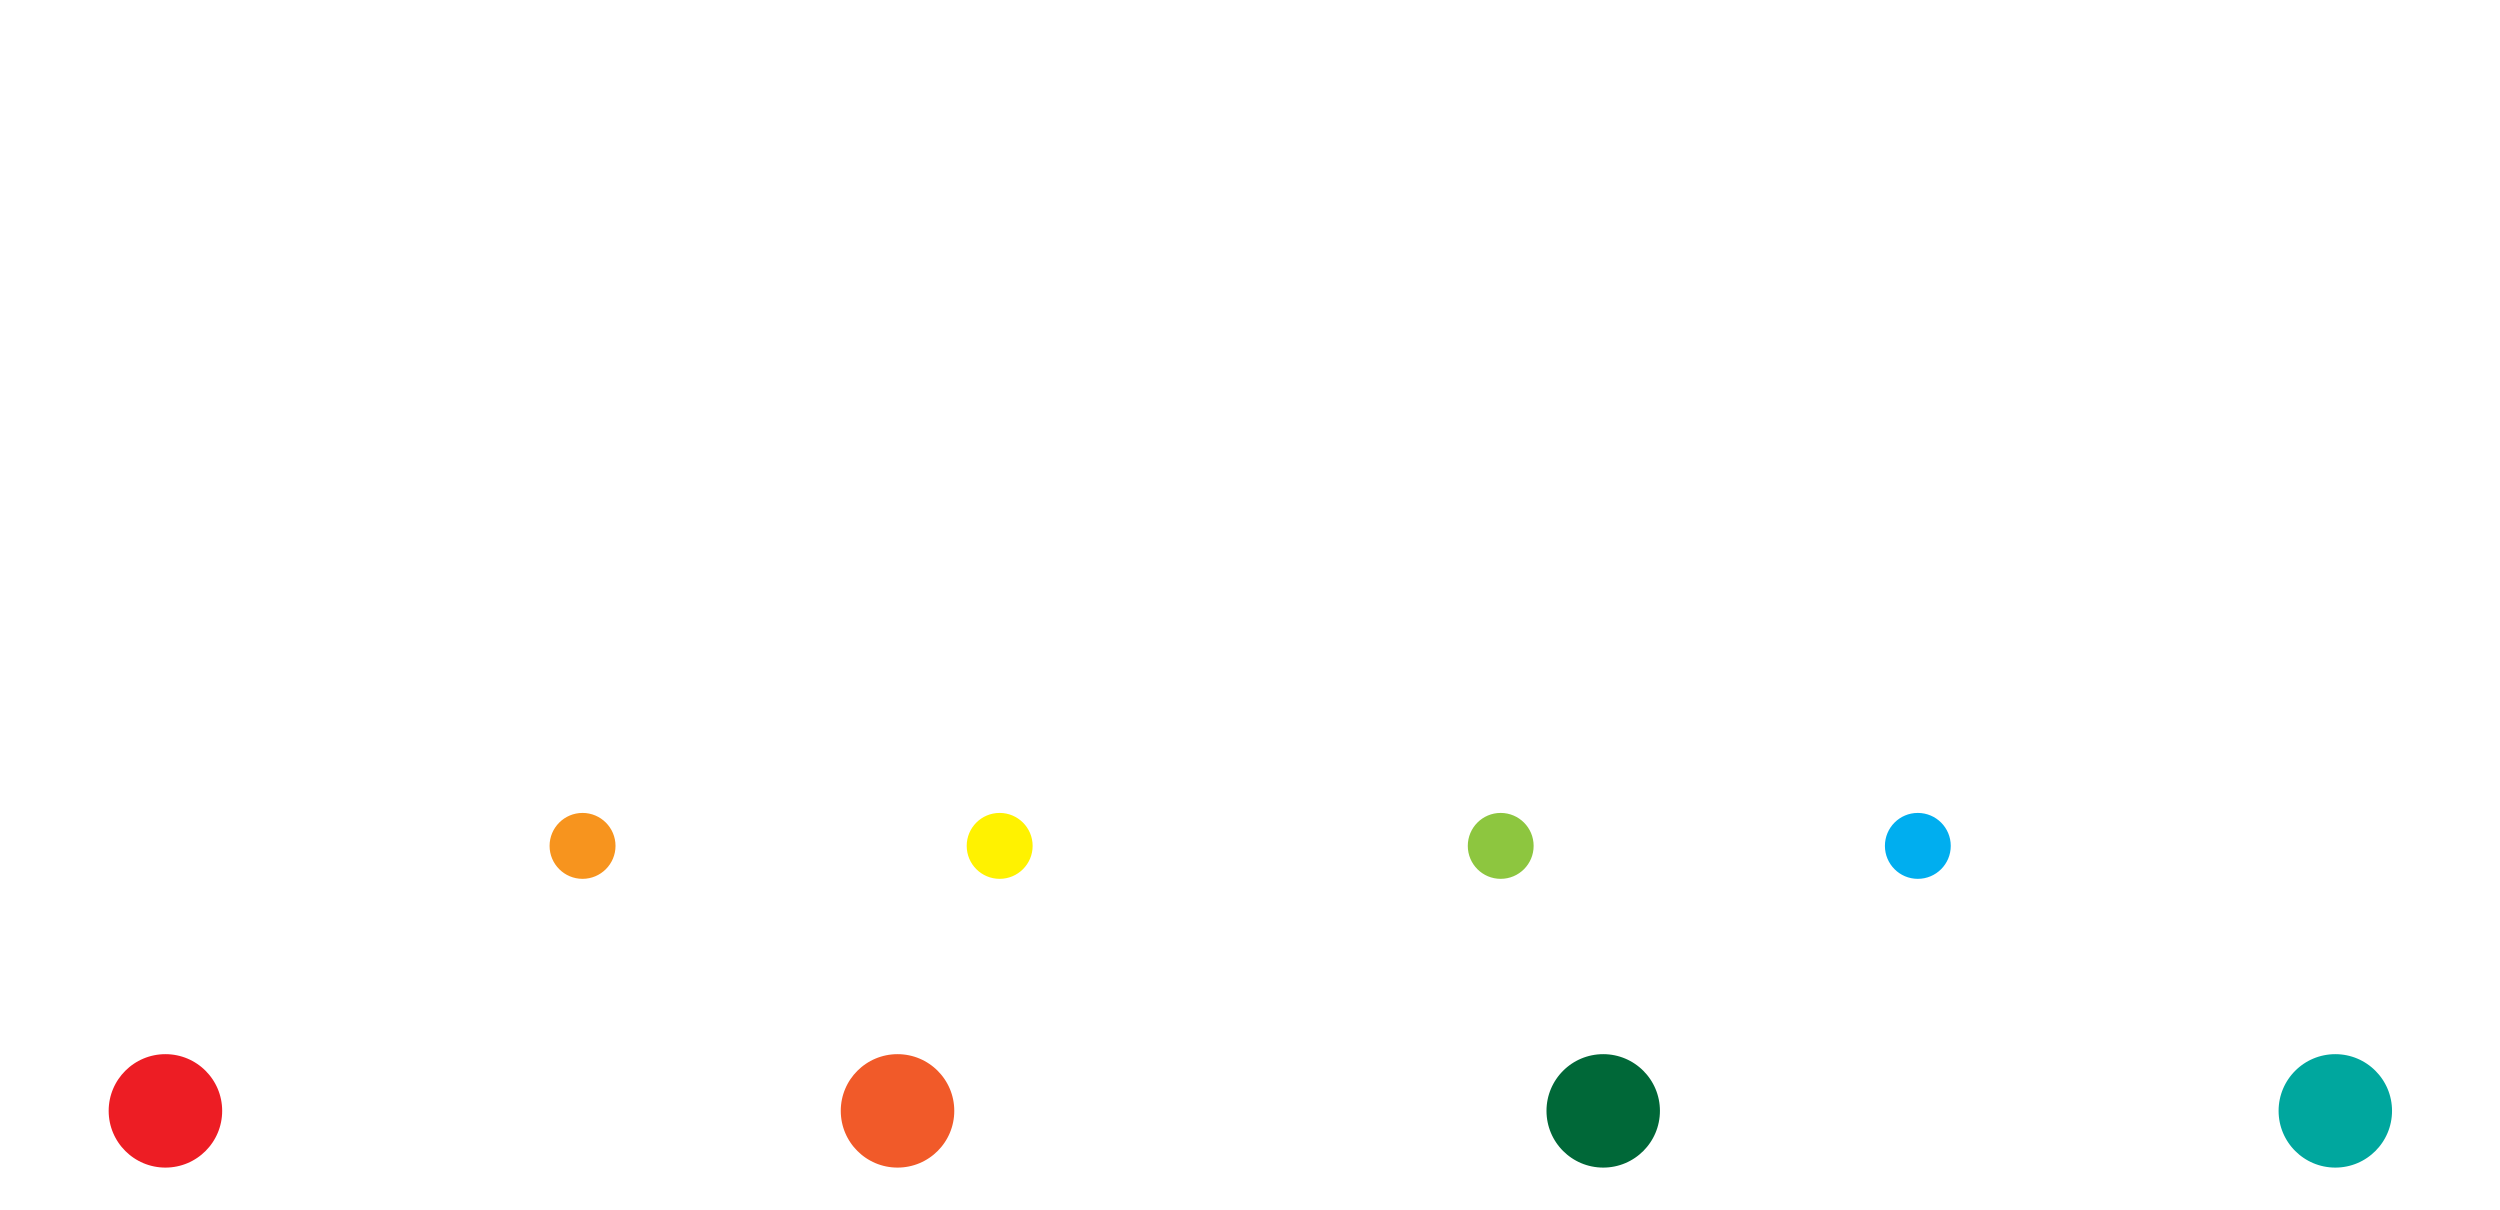
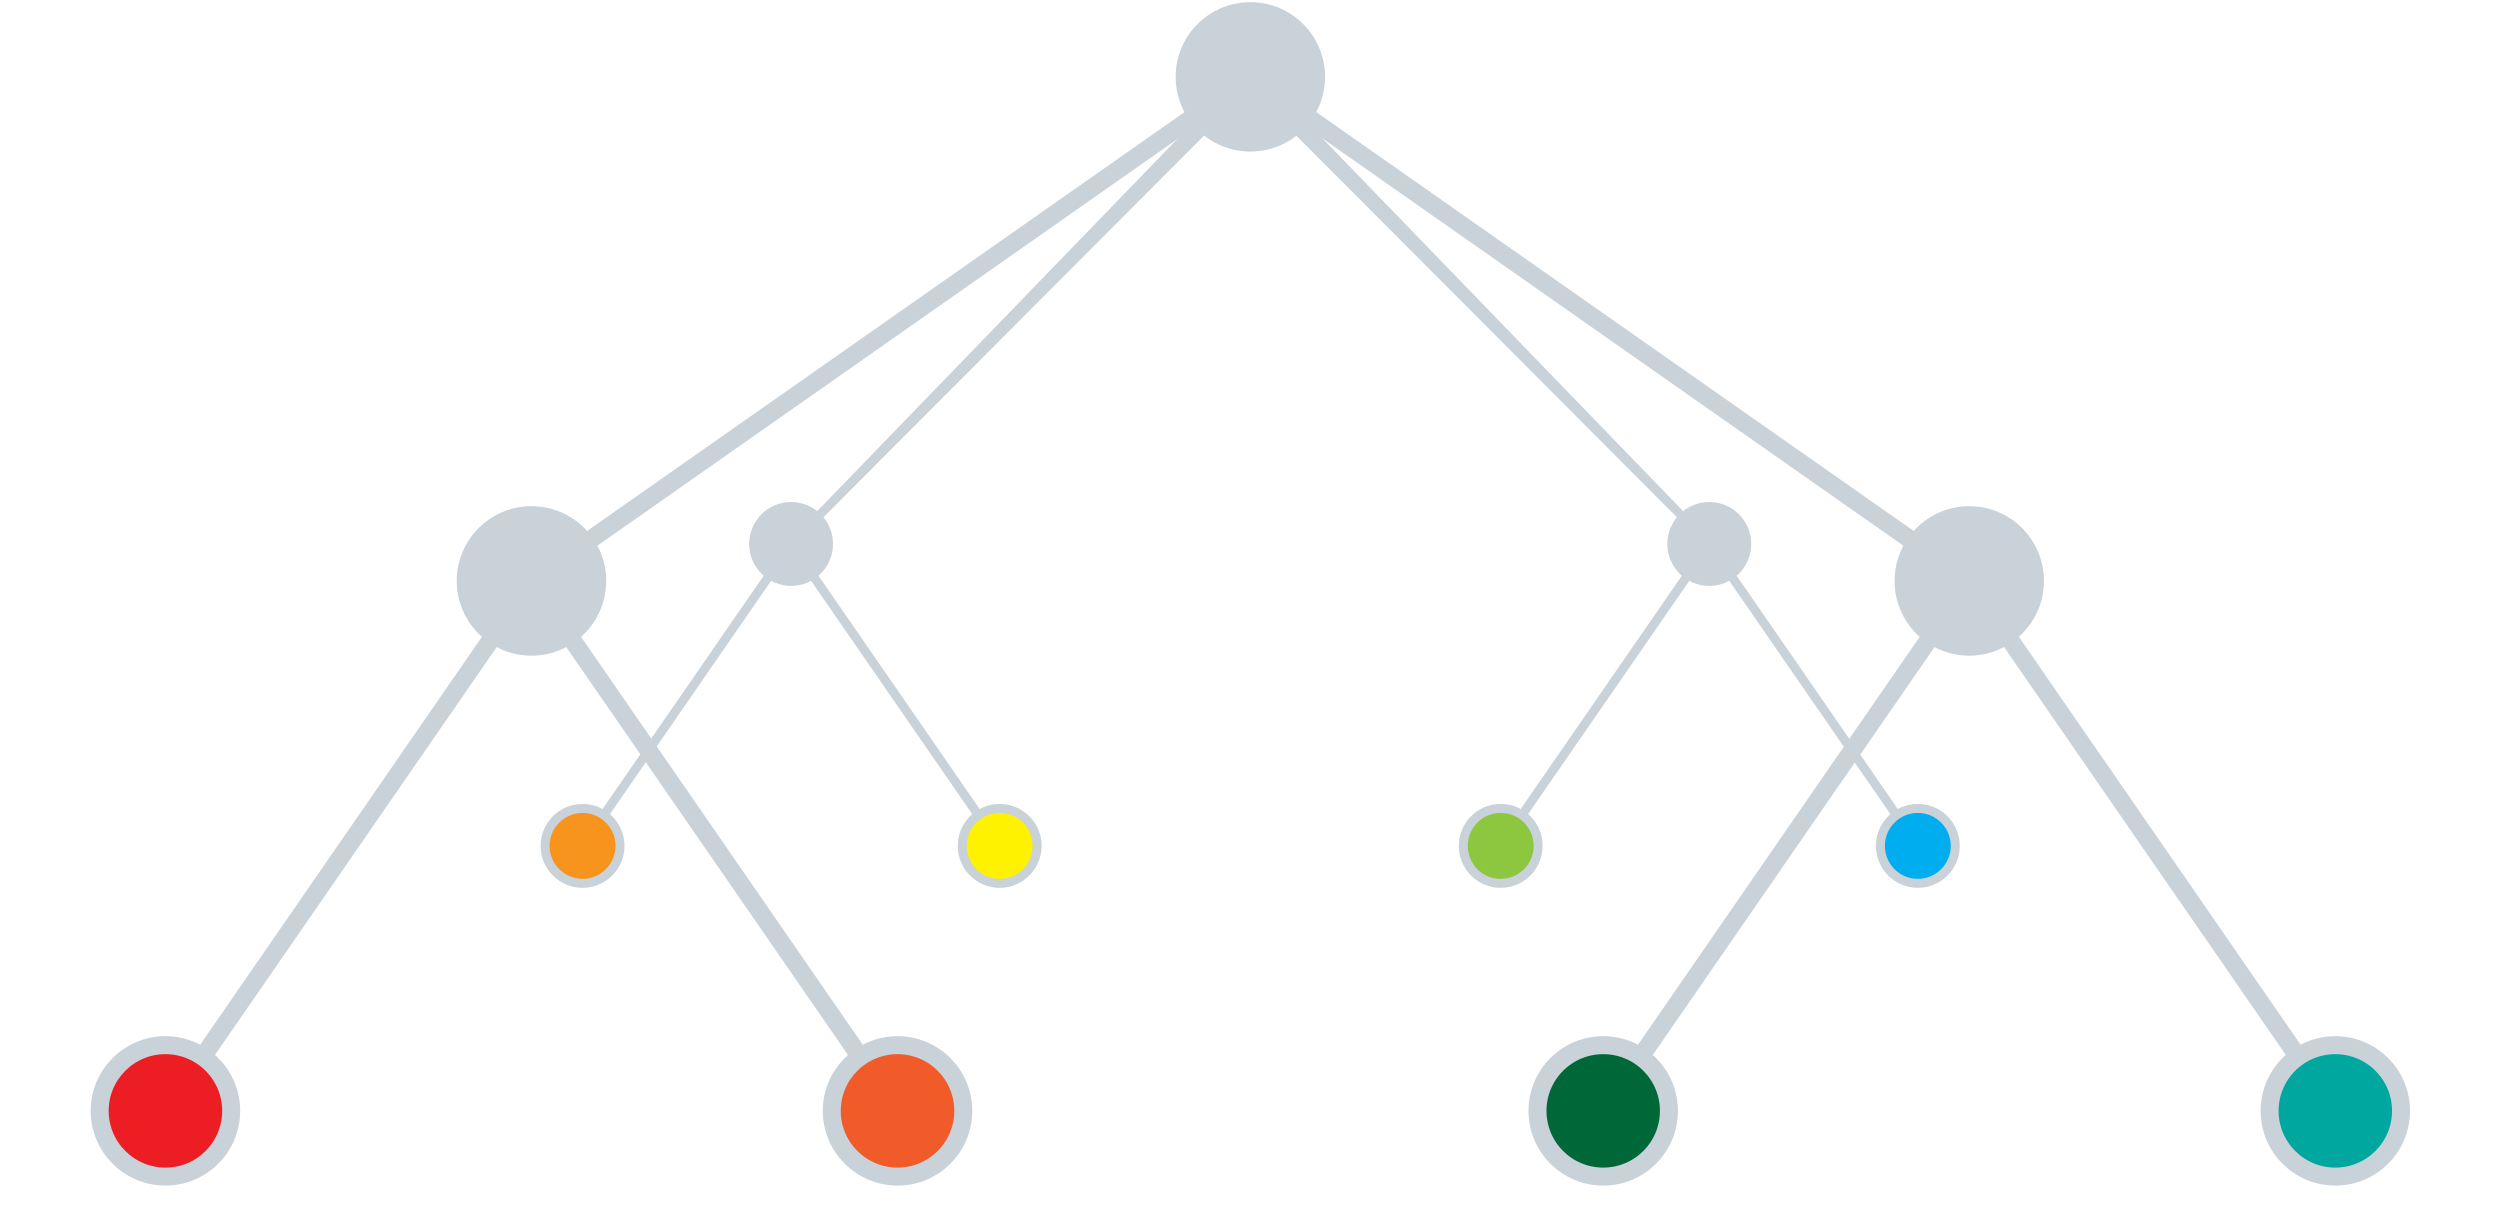
<svg xmlns="http://www.w3.org/2000/svg" width="138.434pt" height="66.966pt" viewBox="0 0 138.434 66.966">
  <defs>
    <clipPath id="clip-0">
      <path clip-rule="nonzero" d="M 15 0.121 L 84 0.121 L 84 47 L 15 47 Z M 15 0.121 " />
    </clipPath>
    <clipPath id="clip-1">
      <path clip-rule="nonzero" d="M 55 0.121 L 124 0.121 L 124 47 L 55 47 Z M 55 0.121 " />
    </clipPath>
    <clipPath id="clip-2">
      <path clip-rule="nonzero" d="M 0 18 L 44 18 L 44 66.812 L 0 66.812 Z M 0 18 " />
    </clipPath>
    <clipPath id="clip-3">
      <path clip-rule="nonzero" d="M 15 18 L 64 18 L 64 66.812 L 15 66.812 Z M 15 18 " />
    </clipPath>
    <clipPath id="clip-4">
      <path clip-rule="nonzero" d="M 0 43 L 27 43 L 27 66.812 L 0 66.812 Z M 0 43 " />
    </clipPath>
    <clipPath id="clip-5">
      <path clip-rule="nonzero" d="M 31 43 L 68 43 L 68 66.812 L 31 66.812 Z M 31 43 " />
    </clipPath>
    <clipPath id="clip-6">
      <path clip-rule="nonzero" d="M 74 18 L 124 18 L 124 66.812 L 74 66.812 Z M 74 18 " />
    </clipPath>
    <clipPath id="clip-7">
      <path clip-rule="nonzero" d="M 94 18 L 137.871 18 L 137.871 66.812 L 94 66.812 Z M 94 18 " />
    </clipPath>
    <clipPath id="clip-8">
      <path clip-rule="nonzero" d="M 71 43 L 107 43 L 107 66.812 L 71 66.812 Z M 71 43 " />
    </clipPath>
    <clipPath id="clip-9">
      <path clip-rule="nonzero" d="M 111 43 L 137.871 43 L 137.871 66.812 L 111 66.812 Z M 111 43 " />
    </clipPath>
    <clipPath id="clip-10">
      <path clip-rule="nonzero" d="M 65 0.121 L 73 0.121 L 73 8 L 65 8 Z M 65 0.121 " />
    </clipPath>
    <clipPath id="clip-11">
      <path clip-rule="nonzero" d="M 51 0.121 L 87 0.121 L 87 22 L 51 22 Z M 51 0.121 " />
    </clipPath>
  </defs>
-   <path fill-rule="nonzero" fill="rgb(100%, 100%, 100%)" fill-opacity="1" d="M 69.238 4.258 L 29.43 32.168 Z M 69.238 4.258 " />
+   <path fill-rule="nonzero" fill="rgb(78.824%, 81.961%, 85.098%)" fill-opacity="1" d="M 69.238 4.258 L 29.43 32.168 Z M 69.238 4.258 " />
  <g clip-path="url(#clip-0)">
-     <path fill="none" stroke-width="1" stroke-linecap="butt" stroke-linejoin="miter" stroke="rgb(100%, 100%, 100%)" stroke-opacity="1" stroke-miterlimit="10" d="M 0.001 -0.001 L -39.971 -28.025 Z M 0.001 -0.001 " transform="matrix(0.995931, 0, 0, -0.995931, 69.23777, 4.256806)" />
+     <path fill="none" stroke-width="1" stroke-linecap="butt" stroke-linejoin="miter" stroke="rgb(78.824%, 81.961%, 85.098%)" stroke-opacity="1" stroke-miterlimit="10" d="M 0.001 -0.001 L -39.971 -28.025 Z M 0.001 -0.001 " transform="matrix(0.995931, 0, 0, -0.995931, 69.23777, 4.256806)" />
  </g>
-   <path fill-rule="nonzero" fill="rgb(100%, 100%, 100%)" fill-opacity="1" d="M 69.238 4.258 L 109.047 32.168 Z M 69.238 4.258 " />
+   <path fill-rule="nonzero" fill="rgb(78.824%, 81.961%, 85.098%)" fill-opacity="1" d="M 69.238 4.258 L 109.047 32.168 Z M 69.238 4.258 " />
  <g clip-path="url(#clip-1)">
-     <path fill="none" stroke-width="1" stroke-linecap="butt" stroke-linejoin="miter" stroke="rgb(100%, 100%, 100%)" stroke-opacity="1" stroke-miterlimit="10" d="M 0.001 -0.001 L 39.972 -28.025 Z M 0.001 -0.001 " transform="matrix(0.995931, 0, 0, -0.995931, 69.23777, 4.256806)" />
+     <path fill="none" stroke-width="1" stroke-linecap="butt" stroke-linejoin="miter" stroke="rgb(78.824%, 81.961%, 85.098%)" stroke-opacity="1" stroke-miterlimit="10" d="M 0.001 -0.001 L 39.972 -28.025 Z M 0.001 -0.001 " transform="matrix(0.995931, 0, 0, -0.995931, 69.23777, 4.256806)" />
  </g>
-   <path fill-rule="nonzero" fill="rgb(100%, 100%, 100%)" fill-opacity="1" d="M 69.238 4.258 L 94.648 30.121 Z M 69.238 4.258 " />
-   <path fill-rule="nonzero" fill="rgb(100%, 100%, 100%)" fill-opacity="1" d="M 69.594 3.906 L 94.809 29.965 L 94.488 30.277 L 68.883 4.605 Z M 69.594 3.906 L 94.809 29.965 L 94.488 30.277 L 68.883 4.605 Z M 69.594 3.906 " />
-   <path fill-rule="nonzero" fill="rgb(100%, 100%, 100%)" fill-opacity="1" d="M 29.43 32.168 L 9.16 61.512 Z M 29.43 32.168 " />
+   <path fill-rule="nonzero" fill="rgb(78.824%, 81.961%, 85.098%)" fill-opacity="1" d="M 69.238 4.258 L 94.648 30.121 Z M 69.238 4.258 " />
+   <path fill-rule="nonzero" fill="rgb(78.824%, 81.961%, 85.098%)" fill-opacity="1" d="M 69.594 3.906 L 94.809 29.965 L 94.488 30.277 L 68.883 4.605 Z M 69.594 3.906 L 94.809 29.965 L 94.488 30.277 L 68.883 4.605 Z M 69.594 3.906 " />
+   <path fill-rule="nonzero" fill="rgb(78.824%, 81.961%, 85.098%)" fill-opacity="1" d="M 29.43 32.168 L 9.16 61.512 Z M 29.43 32.168 " />
  <g clip-path="url(#clip-2)">
-     <path fill="none" stroke-width="1" stroke-linecap="butt" stroke-linejoin="miter" stroke="rgb(100%, 100%, 100%)" stroke-opacity="1" stroke-miterlimit="10" d="M -0 -0 L -20.353 -29.464 Z M -0 -0 " transform="matrix(0.995931, 0, 0, -0.995931, 29.42992, 32.16757)" />
+     <path fill="none" stroke-width="1" stroke-linecap="butt" stroke-linejoin="miter" stroke="rgb(78.824%, 81.961%, 85.098%)" stroke-opacity="1" stroke-miterlimit="10" d="M -0 -0 L -20.353 -29.464 Z M -0 -0 " transform="matrix(0.995931, 0, 0, -0.995931, 29.42992, 32.16757)" />
  </g>
-   <path fill-rule="nonzero" fill="rgb(100%, 100%, 100%)" fill-opacity="1" d="M 29.43 32.168 L 49.699 61.512 Z M 29.43 32.168 " />
+   <path fill-rule="nonzero" fill="rgb(78.824%, 81.961%, 85.098%)" fill-opacity="1" d="M 29.43 32.168 L 49.699 61.512 Z M 29.43 32.168 " />
  <g clip-path="url(#clip-3)">
-     <path fill="none" stroke-width="1" stroke-linecap="butt" stroke-linejoin="miter" stroke="rgb(100%, 100%, 100%)" stroke-opacity="1" stroke-miterlimit="10" d="M -0 -0 L 20.352 -29.464 Z M -0 -0 " transform="matrix(0.995931, 0, 0, -0.995931, 29.42992, 32.16757)" />
+     <path fill="none" stroke-width="1" stroke-linecap="butt" stroke-linejoin="miter" stroke="rgb(78.824%, 81.961%, 85.098%)" stroke-opacity="1" stroke-miterlimit="10" d="M -0 -0 L 20.352 -29.464 Z M -0 -0 " transform="matrix(0.995931, 0, 0, -0.995931, 29.42992, 32.16757)" />
  </g>
-   <path fill-rule="nonzero" fill="rgb(100%, 100%, 100%)" fill-opacity="1" d="M 33.07 32.168 C 33.07 34.176 31.441 35.809 29.43 35.809 C 27.422 35.809 25.789 34.176 25.789 32.168 C 25.789 30.156 27.422 28.527 29.43 28.527 C 31.441 28.527 33.07 30.156 33.07 32.168 " />
-   <path fill="none" stroke-width="1" stroke-linecap="butt" stroke-linejoin="miter" stroke="rgb(100%, 100%, 100%)" stroke-opacity="1" stroke-miterlimit="10" d="M 0.001 -0 C 0.001 -2.016 -1.634 -3.656 -3.654 -3.656 C -5.67 -3.656 -7.31 -2.016 -7.31 -0 C -7.31 2.02 -5.67 3.655 -3.654 3.655 C -1.634 3.655 0.001 2.02 0.001 -0 Z M 0.001 -0 " transform="matrix(0.995931, 0, 0, -0.995931, 33.06915, 32.16757)" />
+   <path fill-rule="nonzero" fill="rgb(78.824%, 81.961%, 85.098%)" fill-opacity="1" d="M 33.07 32.168 C 33.07 34.176 31.441 35.809 29.43 35.809 C 27.422 35.809 25.789 34.176 25.789 32.168 C 25.789 30.156 27.422 28.527 29.43 28.527 C 31.441 28.527 33.07 30.156 33.07 32.168 " />
+   <path fill="none" stroke-width="1" stroke-linecap="butt" stroke-linejoin="miter" stroke="rgb(78.824%, 81.961%, 85.098%)" stroke-opacity="1" stroke-miterlimit="10" d="M 0.001 -0 C 0.001 -2.016 -1.634 -3.656 -3.654 -3.656 C -5.67 -3.656 -7.31 -2.016 -7.31 -0 C -7.31 2.02 -5.67 3.655 -3.654 3.655 C -1.634 3.655 0.001 2.02 0.001 -0 Z M 0.001 -0 " transform="matrix(0.995931, 0, 0, -0.995931, 33.06915, 32.16757)" />
  <path fill-rule="nonzero" fill="rgb(92.941%, 11.372%, 14.117%)" fill-opacity="1" d="M 12.801 61.512 C 12.801 63.523 11.172 65.152 9.16 65.152 C 7.152 65.152 5.52 63.523 5.52 61.512 C 5.52 59.504 7.152 57.875 9.16 57.875 C 11.172 57.875 12.801 59.504 12.801 61.512 " />
  <g clip-path="url(#clip-4)">
-     <path fill="none" stroke-width="1" stroke-linecap="butt" stroke-linejoin="miter" stroke="rgb(100%, 100%, 100%)" stroke-opacity="1" stroke-miterlimit="10" d="M 0.001 0.001 C 0.001 -2.019 -1.634 -3.654 -3.654 -3.654 C -5.67 -3.654 -7.31 -2.019 -7.31 0.001 C -7.31 2.017 -5.67 3.653 -3.654 3.653 C -1.634 3.653 0.001 2.017 0.001 0.001 Z M 0.001 0.001 " transform="matrix(0.995931, 0, 0, -0.995931, 12.79967, 61.51286)" />
+     <path fill="none" stroke-width="1" stroke-linecap="butt" stroke-linejoin="miter" stroke="rgb(78.824%, 81.961%, 85.098%)" stroke-opacity="1" stroke-miterlimit="10" d="M 0.001 0.001 C 0.001 -2.019 -1.634 -3.654 -3.654 -3.654 C -5.67 -3.654 -7.31 -2.019 -7.31 0.001 C -7.31 2.017 -5.67 3.653 -3.654 3.653 C -1.634 3.653 0.001 2.017 0.001 0.001 Z M 0.001 0.001 " transform="matrix(0.995931, 0, 0, -0.995931, 12.79967, 61.51286)" />
  </g>
  <path fill-rule="nonzero" fill="rgb(94.51%, 35.294%, 16.078%)" fill-opacity="1" d="M 53.34 61.512 C 53.34 63.523 51.711 65.152 49.699 65.152 C 47.691 65.152 46.059 63.523 46.059 61.512 C 46.059 59.504 47.691 57.875 49.699 57.875 C 51.711 57.875 53.34 59.504 53.34 61.512 " />
  <g clip-path="url(#clip-5)">
-     <path fill="none" stroke-width="1" stroke-linecap="butt" stroke-linejoin="miter" stroke="rgb(100%, 100%, 100%)" stroke-opacity="1" stroke-miterlimit="10" d="M 0.001 0.001 C 0.001 -2.019 -1.634 -3.654 -3.654 -3.654 C -5.67 -3.654 -7.31 -2.019 -7.31 0.001 C -7.31 2.017 -5.67 3.653 -3.654 3.653 C -1.634 3.653 0.001 2.017 0.001 0.001 Z M 0.001 0.001 " transform="matrix(0.995931, 0, 0, -0.995931, 53.33863, 61.51286)" />
+     <path fill="none" stroke-width="1" stroke-linecap="butt" stroke-linejoin="miter" stroke="rgb(78.824%, 81.961%, 85.098%)" stroke-opacity="1" stroke-miterlimit="10" d="M 0.001 0.001 C 0.001 -2.019 -1.634 -3.654 -3.654 -3.654 C -5.67 -3.654 -7.31 -2.019 -7.31 0.001 C -7.31 2.017 -5.67 3.653 -3.654 3.653 C -1.634 3.653 0.001 2.017 0.001 0.001 Z M 0.001 0.001 " transform="matrix(0.995931, 0, 0, -0.995931, 53.33863, 61.51286)" />
  </g>
-   <path fill-rule="nonzero" fill="rgb(100%, 100%, 100%)" fill-opacity="1" d="M 109.047 32.168 L 88.777 61.512 Z M 109.047 32.168 " />
+   <path fill-rule="nonzero" fill="rgb(78.824%, 81.961%, 85.098%)" fill-opacity="1" d="M 109.047 32.168 L 88.777 61.512 Z M 109.047 32.168 " />
  <g clip-path="url(#clip-6)">
-     <path fill="none" stroke-width="1" stroke-linecap="butt" stroke-linejoin="miter" stroke="rgb(100%, 100%, 100%)" stroke-opacity="1" stroke-miterlimit="10" d="M 0.001 -0 L -20.351 -29.464 Z M 0.001 -0 " transform="matrix(0.995931, 0, 0, -0.995931, 109.0456, 32.16757)" />
+     <path fill="none" stroke-width="1" stroke-linecap="butt" stroke-linejoin="miter" stroke="rgb(78.824%, 81.961%, 85.098%)" stroke-opacity="1" stroke-miterlimit="10" d="M 0.001 -0 L -20.351 -29.464 Z M 0.001 -0 " transform="matrix(0.995931, 0, 0, -0.995931, 109.0456, 32.16757)" />
  </g>
-   <path fill-rule="nonzero" fill="rgb(100%, 100%, 100%)" fill-opacity="1" d="M 109.047 32.168 L 129.316 61.512 Z M 109.047 32.168 " />
+   <path fill-rule="nonzero" fill="rgb(78.824%, 81.961%, 85.098%)" fill-opacity="1" d="M 109.047 32.168 L 129.316 61.512 Z M 109.047 32.168 " />
  <g clip-path="url(#clip-7)">
-     <path fill="none" stroke-width="1" stroke-linecap="butt" stroke-linejoin="miter" stroke="rgb(100%, 100%, 100%)" stroke-opacity="1" stroke-miterlimit="10" d="M 0.001 -0 L 20.354 -29.464 Z M 0.001 -0 " transform="matrix(0.995931, 0, 0, -0.995931, 109.0456, 32.16757)" />
+     <path fill="none" stroke-width="1" stroke-linecap="butt" stroke-linejoin="miter" stroke="rgb(78.824%, 81.961%, 85.098%)" stroke-opacity="1" stroke-miterlimit="10" d="M 0.001 -0 L 20.354 -29.464 Z M 0.001 -0 " transform="matrix(0.995931, 0, 0, -0.995931, 109.0456, 32.16757)" />
  </g>
  <path fill-rule="nonzero" fill="rgb(0%, 40.784%, 21.96%)" fill-opacity="1" d="M 92.414 61.512 C 92.414 63.523 90.785 65.152 88.777 65.152 C 86.766 65.152 85.137 63.523 85.137 61.512 C 85.137 59.504 86.766 57.875 88.777 57.875 C 90.785 57.875 92.414 59.504 92.414 61.512 " />
  <g clip-path="url(#clip-8)">
-     <path fill="none" stroke-width="1" stroke-linecap="butt" stroke-linejoin="miter" stroke="rgb(100%, 100%, 100%)" stroke-opacity="1" stroke-miterlimit="10" d="M -0.001 0.001 C -0.001 -2.019 -1.637 -3.654 -3.653 -3.654 C -5.673 -3.654 -7.308 -2.019 -7.308 0.001 C -7.308 2.017 -5.673 3.653 -3.653 3.653 C -1.637 3.653 -0.001 2.017 -0.001 0.001 Z M -0.001 0.001 " transform="matrix(0.995931, 0, 0, -0.995931, 92.41527, 61.51286)" />
+     <path fill="none" stroke-width="1" stroke-linecap="butt" stroke-linejoin="miter" stroke="rgb(78.824%, 81.961%, 85.098%)" stroke-opacity="1" stroke-miterlimit="10" d="M -0.001 0.001 C -0.001 -2.019 -1.637 -3.654 -3.653 -3.654 C -5.673 -3.654 -7.308 -2.019 -7.308 0.001 C -7.308 2.017 -5.673 3.653 -3.653 3.653 C -1.637 3.653 -0.001 2.017 -0.001 0.001 Z M -0.001 0.001 " transform="matrix(0.995931, 0, 0, -0.995931, 92.41527, 61.51286)" />
  </g>
  <path fill-rule="nonzero" fill="rgb(0%, 65.491%, 61.961%)" fill-opacity="1" d="M 132.953 61.512 C 132.953 63.523 131.324 65.152 129.316 65.152 C 127.305 65.152 125.676 63.523 125.676 61.512 C 125.676 59.504 127.305 57.875 129.316 57.875 C 131.324 57.875 132.953 59.504 132.953 61.512 " />
  <g clip-path="url(#clip-9)">
-     <path fill="none" stroke-width="1" stroke-linecap="butt" stroke-linejoin="miter" stroke="rgb(100%, 100%, 100%)" stroke-opacity="1" stroke-miterlimit="10" d="M -0.001 0.001 C -0.001 -2.019 -1.637 -3.654 -3.653 -3.654 C -5.673 -3.654 -7.308 -2.019 -7.308 0.001 C -7.308 2.017 -5.673 3.653 -3.653 3.653 C -1.637 3.653 -0.001 2.017 -0.001 0.001 Z M -0.001 0.001 " transform="matrix(0.995931, 0, 0, -0.995931, 132.9543, 61.51286)" />
+     <path fill="none" stroke-width="1" stroke-linecap="butt" stroke-linejoin="miter" stroke="rgb(78.824%, 81.961%, 85.098%)" stroke-opacity="1" stroke-miterlimit="10" d="M -0.001 0.001 C -0.001 -2.019 -1.637 -3.654 -3.653 -3.654 C -5.673 -3.654 -7.308 -2.019 -7.308 0.001 C -7.308 2.017 -5.673 3.653 -3.653 3.653 C -1.637 3.653 -0.001 2.017 -0.001 0.001 Z M -0.001 0.001 " transform="matrix(0.995931, 0, 0, -0.995931, 132.9543, 61.51286)" />
  </g>
-   <path fill-rule="nonzero" fill="rgb(100%, 100%, 100%)" fill-opacity="1" d="M 112.684 32.168 C 112.684 34.176 111.055 35.809 109.047 35.809 C 107.035 35.809 105.406 34.176 105.406 32.168 C 105.406 30.156 107.035 28.527 109.047 28.527 C 111.055 28.527 112.684 30.156 112.684 32.168 " />
-   <path fill="none" stroke-width="1" stroke-linecap="butt" stroke-linejoin="miter" stroke="rgb(100%, 100%, 100%)" stroke-opacity="1" stroke-miterlimit="10" d="M -0.001 -0 C -0.001 -2.016 -1.637 -3.656 -3.653 -3.656 C -5.673 -3.656 -7.308 -2.016 -7.308 -0 C -7.308 2.02 -5.673 3.655 -3.653 3.655 C -1.637 3.655 -0.001 2.02 -0.001 -0 Z M -0.001 -0 " transform="matrix(0.995931, 0, 0, -0.995931, 112.6848, 32.16757)" />
-   <path fill-rule="nonzero" fill="rgb(100%, 100%, 100%)" fill-opacity="1" stroke-width="0.5" stroke-linecap="butt" stroke-linejoin="miter" stroke="rgb(100%, 100%, 100%)" stroke-opacity="1" stroke-miterlimit="10" d="M 0 -0.001 L -11.598 -16.788 Z M 0 -0.001 " transform="matrix(0.995931, 0, 0, -0.995931, 94.64814, 30.12043)" />
-   <path fill-rule="nonzero" fill="rgb(100%, 100%, 100%)" fill-opacity="1" stroke-width="0.5" stroke-linecap="butt" stroke-linejoin="miter" stroke="rgb(100%, 100%, 100%)" stroke-opacity="1" stroke-miterlimit="10" d="M 0 -0.001 L 11.594 -16.788 Z M 0 -0.001 " transform="matrix(0.995931, 0, 0, -0.995931, 94.64814, 30.12043)" />
+   <path fill-rule="nonzero" fill="rgb(78.824%, 81.961%, 85.098%)" fill-opacity="1" d="M 112.684 32.168 C 112.684 34.176 111.055 35.809 109.047 35.809 C 107.035 35.809 105.406 34.176 105.406 32.168 C 105.406 30.156 107.035 28.527 109.047 28.527 C 111.055 28.527 112.684 30.156 112.684 32.168 " />
+   <path fill="none" stroke-width="1" stroke-linecap="butt" stroke-linejoin="miter" stroke="rgb(78.824%, 81.961%, 85.098%)" stroke-opacity="1" stroke-miterlimit="10" d="M -0.001 -0 C -0.001 -2.016 -1.637 -3.656 -3.653 -3.656 C -5.673 -3.656 -7.308 -2.016 -7.308 -0 C -7.308 2.02 -5.673 3.655 -3.653 3.655 C -1.637 3.655 -0.001 2.02 -0.001 -0 Z M -0.001 -0 " transform="matrix(0.995931, 0, 0, -0.995931, 112.6848, 32.16757)" />
+   <path fill-rule="nonzero" fill="rgb(78.824%, 81.961%, 85.098%)" fill-opacity="1" stroke-width="0.5" stroke-linecap="butt" stroke-linejoin="miter" stroke="rgb(78.824%, 81.961%, 85.098%)" stroke-opacity="1" stroke-miterlimit="10" d="M 0 -0.001 L -11.598 -16.788 Z M 0 -0.001 " transform="matrix(0.995931, 0, 0, -0.995931, 94.64814, 30.12043)" />
+   <path fill-rule="nonzero" fill="rgb(78.824%, 81.961%, 85.098%)" fill-opacity="1" stroke-width="0.5" stroke-linecap="butt" stroke-linejoin="miter" stroke="rgb(78.824%, 81.961%, 85.098%)" stroke-opacity="1" stroke-miterlimit="10" d="M 0 -0.001 L 11.594 -16.788 Z M 0 -0.001 " transform="matrix(0.995931, 0, 0, -0.995931, 94.64814, 30.12043)" />
  <path fill-rule="nonzero" fill="rgb(55.295%, 77.647%, 24.706%)" fill-opacity="1" d="M 85.172 46.84 C 85.172 47.984 84.246 48.914 83.098 48.914 C 81.953 48.914 81.027 47.984 81.027 46.84 C 81.027 45.695 81.953 44.766 83.098 44.766 C 84.246 44.766 85.172 45.695 85.172 46.84 " />
-   <path fill="none" stroke-width="0.5" stroke-linecap="butt" stroke-linejoin="miter" stroke="rgb(100%, 100%, 100%)" stroke-opacity="1" stroke-miterlimit="10" d="M -0.001 0 C -0.001 -1.149 -0.93 -2.082 -2.084 -2.082 C -3.233 -2.082 -4.162 -1.149 -4.162 0 C -4.162 1.15 -3.233 2.083 -2.084 2.083 C -0.93 2.083 -0.001 1.15 -0.001 0 Z M -0.001 0 " transform="matrix(0.995931, 0, 0, -0.995931, 85.17276, 46.84021)" />
+   <path fill="none" stroke-width="0.5" stroke-linecap="butt" stroke-linejoin="miter" stroke="rgb(78.824%, 81.961%, 85.098%)" stroke-opacity="1" stroke-miterlimit="10" d="M -0.001 0 C -0.001 -1.149 -0.93 -2.082 -2.084 -2.082 C -3.233 -2.082 -4.162 -1.149 -4.162 0 C -4.162 1.15 -3.233 2.083 -2.084 2.083 C -0.93 2.083 -0.001 1.15 -0.001 0 Z M -0.001 0 " transform="matrix(0.995931, 0, 0, -0.995931, 85.17276, 46.84021)" />
  <path fill-rule="nonzero" fill="rgb(0%, 68.236%, 93.726%)" fill-opacity="1" d="M 108.27 46.84 C 108.27 47.984 107.344 48.914 106.195 48.914 C 105.051 48.914 104.125 47.984 104.125 46.84 C 104.125 45.695 105.051 44.766 106.195 44.766 C 107.344 44.766 108.27 45.695 108.27 46.84 " />
-   <path fill="none" stroke-width="0.5" stroke-linecap="butt" stroke-linejoin="miter" stroke="rgb(100%, 100%, 100%)" stroke-opacity="1" stroke-miterlimit="10" d="M -0.001 0 C -0.001 -1.149 -0.93 -2.082 -2.084 -2.082 C -3.233 -2.082 -4.162 -1.149 -4.162 0 C -4.162 1.15 -3.233 2.083 -2.084 2.083 C -0.93 2.083 -0.001 1.15 -0.001 0 Z M -0.001 0 " transform="matrix(0.995931, 0, 0, -0.995931, 108.2704, 46.84021)" />
-   <path fill-rule="nonzero" fill="rgb(100%, 100%, 100%)" fill-opacity="1" d="M 96.723 30.121 C 96.723 31.266 95.793 32.195 94.648 32.195 C 93.504 32.195 92.574 31.266 92.574 30.121 C 92.574 28.977 93.504 28.047 94.648 28.047 C 95.793 28.047 96.723 28.977 96.723 30.121 " />
-   <path fill="none" stroke-width="0.5" stroke-linecap="butt" stroke-linejoin="miter" stroke="rgb(100%, 100%, 100%)" stroke-opacity="1" stroke-miterlimit="10" d="M 0.001 -0.001 C 0.001 -1.15 -0.932 -2.083 -2.082 -2.083 C -3.231 -2.083 -4.164 -1.15 -4.164 -0.001 C -4.164 1.149 -3.231 2.082 -2.082 2.082 C -0.932 2.082 0.001 1.149 0.001 -0.001 Z M 0.001 -0.001 " transform="matrix(0.995931, 0, 0, -0.995931, 96.72157, 30.12043)" />
-   <path fill-rule="nonzero" fill="rgb(100%, 100%, 100%)" fill-opacity="1" d="M 69.215 4.258 L 43.805 30.121 Z M 69.215 4.258 " />
-   <path fill-rule="nonzero" fill="rgb(100%, 100%, 100%)" fill-opacity="1" d="M 69.57 4.605 L 43.965 30.277 L 43.645 29.965 L 68.859 3.906 Z M 69.57 4.605 L 43.965 30.277 L 43.645 29.965 L 68.859 3.906 Z M 69.57 4.605 " />
-   <path fill-rule="nonzero" fill="rgb(100%, 100%, 100%)" fill-opacity="1" stroke-width="0.5" stroke-linecap="butt" stroke-linejoin="miter" stroke="rgb(100%, 100%, 100%)" stroke-opacity="1" stroke-miterlimit="10" d="M -0.001 -0.001 L 11.597 -16.788 Z M -0.001 -0.001 " transform="matrix(0.995931, 0, 0, -0.995931, 43.80548, 30.12043)" />
-   <path fill-rule="nonzero" fill="rgb(100%, 100%, 100%)" fill-opacity="1" stroke-width="0.5" stroke-linecap="butt" stroke-linejoin="miter" stroke="rgb(100%, 100%, 100%)" stroke-opacity="1" stroke-miterlimit="10" d="M -0.001 -0.001 L -11.595 -16.788 Z M -0.001 -0.001 " transform="matrix(0.995931, 0, 0, -0.995931, 43.80548, 30.12043)" />
+   <path fill="none" stroke-width="0.5" stroke-linecap="butt" stroke-linejoin="miter" stroke="rgb(78.824%, 81.961%, 85.098%)" stroke-opacity="1" stroke-miterlimit="10" d="M -0.001 0 C -0.001 -1.149 -0.93 -2.082 -2.084 -2.082 C -3.233 -2.082 -4.162 -1.149 -4.162 0 C -4.162 1.15 -3.233 2.083 -2.084 2.083 C -0.93 2.083 -0.001 1.15 -0.001 0 Z M -0.001 0 " transform="matrix(0.995931, 0, 0, -0.995931, 108.2704, 46.84021)" />
+   <path fill-rule="nonzero" fill="rgb(78.824%, 81.961%, 85.098%)" fill-opacity="1" d="M 96.723 30.121 C 96.723 31.266 95.793 32.195 94.648 32.195 C 93.504 32.195 92.574 31.266 92.574 30.121 C 92.574 28.977 93.504 28.047 94.648 28.047 C 95.793 28.047 96.723 28.977 96.723 30.121 " />
+   <path fill="none" stroke-width="0.5" stroke-linecap="butt" stroke-linejoin="miter" stroke="rgb(78.824%, 81.961%, 85.098%)" stroke-opacity="1" stroke-miterlimit="10" d="M 0.001 -0.001 C 0.001 -1.15 -0.932 -2.083 -2.082 -2.083 C -3.231 -2.083 -4.164 -1.15 -4.164 -0.001 C -4.164 1.149 -3.231 2.082 -2.082 2.082 C -0.932 2.082 0.001 1.149 0.001 -0.001 Z M 0.001 -0.001 " transform="matrix(0.995931, 0, 0, -0.995931, 96.72157, 30.12043)" />
+   <path fill-rule="nonzero" fill="rgb(78.824%, 81.961%, 85.098%)" fill-opacity="1" d="M 69.215 4.258 L 43.805 30.121 Z M 69.215 4.258 " />
+   <path fill-rule="nonzero" fill="rgb(78.824%, 81.961%, 85.098%)" fill-opacity="1" d="M 69.57 4.605 L 43.965 30.277 L 43.645 29.965 L 68.859 3.906 Z M 69.57 4.605 L 43.965 30.277 L 43.645 29.965 L 68.859 3.906 Z M 69.57 4.605 " />
+   <path fill-rule="nonzero" fill="rgb(78.824%, 81.961%, 85.098%)" fill-opacity="1" stroke-width="0.5" stroke-linecap="butt" stroke-linejoin="miter" stroke="rgb(78.824%, 81.961%, 85.098%)" stroke-opacity="1" stroke-miterlimit="10" d="M -0.001 -0.001 L 11.597 -16.788 Z M -0.001 -0.001 " transform="matrix(0.995931, 0, 0, -0.995931, 43.80548, 30.12043)" />
+   <path fill-rule="nonzero" fill="rgb(78.824%, 81.961%, 85.098%)" fill-opacity="1" stroke-width="0.5" stroke-linecap="butt" stroke-linejoin="miter" stroke="rgb(78.824%, 81.961%, 85.098%)" stroke-opacity="1" stroke-miterlimit="10" d="M -0.001 -0.001 L -11.595 -16.788 Z M -0.001 -0.001 " transform="matrix(0.995931, 0, 0, -0.995931, 43.80548, 30.12043)" />
  <path fill-rule="nonzero" fill="rgb(100%, 94.902%, 0%)" fill-opacity="1" d="M 53.281 46.84 C 53.281 47.984 54.207 48.914 55.355 48.914 C 56.5 48.914 57.43 47.984 57.43 46.84 C 57.43 45.695 56.5 44.766 55.355 44.766 C 54.207 44.766 53.281 45.695 53.281 46.84 " />
-   <path fill="none" stroke-width="0.5" stroke-linecap="butt" stroke-linejoin="miter" stroke="rgb(100%, 100%, 100%)" stroke-opacity="1" stroke-miterlimit="10" d="M 0 0 C 0 -1.149 0.93 -2.082 2.083 -2.082 C 3.232 -2.082 4.166 -1.149 4.166 0 C 4.166 1.15 3.232 2.083 2.083 2.083 C 0.93 2.083 0 1.15 0 0 Z M 0 0 " transform="matrix(0.995931, 0, 0, -0.995931, 53.28077, 46.84021)" />
+   <path fill="none" stroke-width="0.5" stroke-linecap="butt" stroke-linejoin="miter" stroke="rgb(78.824%, 81.961%, 85.098%)" stroke-opacity="1" stroke-miterlimit="10" d="M 0 0 C 0 -1.149 0.93 -2.082 2.083 -2.082 C 3.232 -2.082 4.166 -1.149 4.166 0 C 4.166 1.15 3.232 2.083 2.083 2.083 C 0.93 2.083 0 1.15 0 0 Z M 0 0 " transform="matrix(0.995931, 0, 0, -0.995931, 53.28077, 46.84021)" />
  <path fill-rule="nonzero" fill="rgb(96.863%, 58.04%, 11.765%)" fill-opacity="1" d="M 30.184 46.84 C 30.184 47.984 31.113 48.914 32.258 48.914 C 33.402 48.914 34.332 47.984 34.332 46.84 C 34.332 45.695 33.402 44.766 32.258 44.766 C 31.113 44.766 30.184 45.695 30.184 46.84 " />
-   <path fill="none" stroke-width="0.5" stroke-linecap="butt" stroke-linejoin="miter" stroke="rgb(100%, 100%, 100%)" stroke-opacity="1" stroke-miterlimit="10" d="M 0 0 C 0 -1.149 0.934 -2.082 2.083 -2.082 C 3.232 -2.082 4.166 -1.149 4.166 0 C 4.166 1.15 3.232 2.083 2.083 2.083 C 0.934 2.083 0 1.15 0 0 Z M 0 0 " transform="matrix(0.995931, 0, 0, -0.995931, 30.18314, 46.84021)" />
-   <path fill-rule="nonzero" fill="rgb(100%, 100%, 100%)" fill-opacity="1" d="M 41.73 30.121 C 41.73 31.266 42.66 32.195 43.805 32.195 C 44.949 32.195 45.879 31.266 45.879 30.121 C 45.879 28.977 44.949 28.047 43.805 28.047 C 42.66 28.047 41.73 28.977 41.73 30.121 " />
-   <path fill="none" stroke-width="0.5" stroke-linecap="butt" stroke-linejoin="miter" stroke="rgb(100%, 100%, 100%)" stroke-opacity="1" stroke-miterlimit="10" d="M -0.001 -0.001 C -0.001 -1.15 0.932 -2.083 2.081 -2.083 C 3.23 -2.083 4.164 -1.15 4.164 -0.001 C 4.164 1.149 3.23 2.082 2.081 2.082 C 0.932 2.082 -0.001 1.149 -0.001 -0.001 Z M -0.001 -0.001 " transform="matrix(0.995931, 0, 0, -0.995931, 41.73196, 30.12043)" />
+   <path fill="none" stroke-width="0.5" stroke-linecap="butt" stroke-linejoin="miter" stroke="rgb(78.824%, 81.961%, 85.098%)" stroke-opacity="1" stroke-miterlimit="10" d="M 0 0 C 0 -1.149 0.934 -2.082 2.083 -2.082 C 3.232 -2.082 4.166 -1.149 4.166 0 C 4.166 1.15 3.232 2.083 2.083 2.083 C 0.934 2.083 0 1.15 0 0 Z M 0 0 " transform="matrix(0.995931, 0, 0, -0.995931, 30.18314, 46.84021)" />
+   <path fill-rule="nonzero" fill="rgb(78.824%, 81.961%, 85.098%)" fill-opacity="1" d="M 41.73 30.121 C 41.73 31.266 42.66 32.195 43.805 32.195 C 44.949 32.195 45.879 31.266 45.879 30.121 C 45.879 28.977 44.949 28.047 43.805 28.047 C 42.66 28.047 41.73 28.977 41.73 30.121 " />
+   <path fill="none" stroke-width="0.5" stroke-linecap="butt" stroke-linejoin="miter" stroke="rgb(78.824%, 81.961%, 85.098%)" stroke-opacity="1" stroke-miterlimit="10" d="M -0.001 -0.001 C -0.001 -1.15 0.932 -2.083 2.081 -2.083 C 3.23 -2.083 4.164 -1.15 4.164 -0.001 C 4.164 1.149 3.23 2.082 2.081 2.082 C 0.932 2.082 -0.001 1.149 -0.001 -0.001 Z M -0.001 -0.001 " transform="matrix(0.995931, 0, 0, -0.995931, 41.73196, 30.12043)" />
  <g clip-path="url(#clip-10)">
-     <path fill-rule="nonzero" fill="rgb(100%, 100%, 100%)" fill-opacity="1" d="M 72.875 4.258 C 72.875 6.266 71.246 7.895 69.238 7.895 C 67.227 7.895 65.598 6.266 65.598 4.258 C 65.598 2.246 67.227 0.617 69.238 0.617 C 71.246 0.617 72.875 2.246 72.875 4.258 " />
+     <path fill-rule="nonzero" fill="rgb(78.824%, 81.961%, 85.098%)" fill-opacity="1" d="M 72.875 4.258 C 72.875 6.266 71.246 7.895 69.238 7.895 C 67.227 7.895 65.598 6.266 65.598 4.258 C 65.598 2.246 67.227 0.617 69.238 0.617 C 71.246 0.617 72.875 2.246 72.875 4.258 " />
  </g>
  <g clip-path="url(#clip-11)">
-     <path fill="none" stroke-width="1" stroke-linecap="butt" stroke-linejoin="miter" stroke="rgb(100%, 100%, 100%)" stroke-opacity="1" stroke-miterlimit="10" d="M -0.001 -0.001 C -0.001 -2.017 -1.637 -3.653 -3.653 -3.653 C -5.673 -3.653 -7.308 -2.017 -7.308 -0.001 C -7.308 2.019 -5.673 3.654 -3.653 3.654 C -1.637 3.654 -0.001 2.019 -0.001 -0.001 Z M -0.001 -0.001 " transform="matrix(0.995931, 0, 0, -0.995931, 72.8763, 4.256806)" />
+     <path fill="none" stroke-width="1" stroke-linecap="butt" stroke-linejoin="miter" stroke="rgb(78.824%, 81.961%, 85.098%)" stroke-opacity="1" stroke-miterlimit="10" d="M -0.001 -0.001 C -0.001 -2.017 -1.637 -3.653 -3.653 -3.653 C -5.673 -3.653 -7.308 -2.017 -7.308 -0.001 C -7.308 2.019 -5.673 3.654 -3.653 3.654 C -1.637 3.654 -0.001 2.019 -0.001 -0.001 Z M -0.001 -0.001 " transform="matrix(0.995931, 0, 0, -0.995931, 72.8763, 4.256806)" />
  </g>
</svg>
